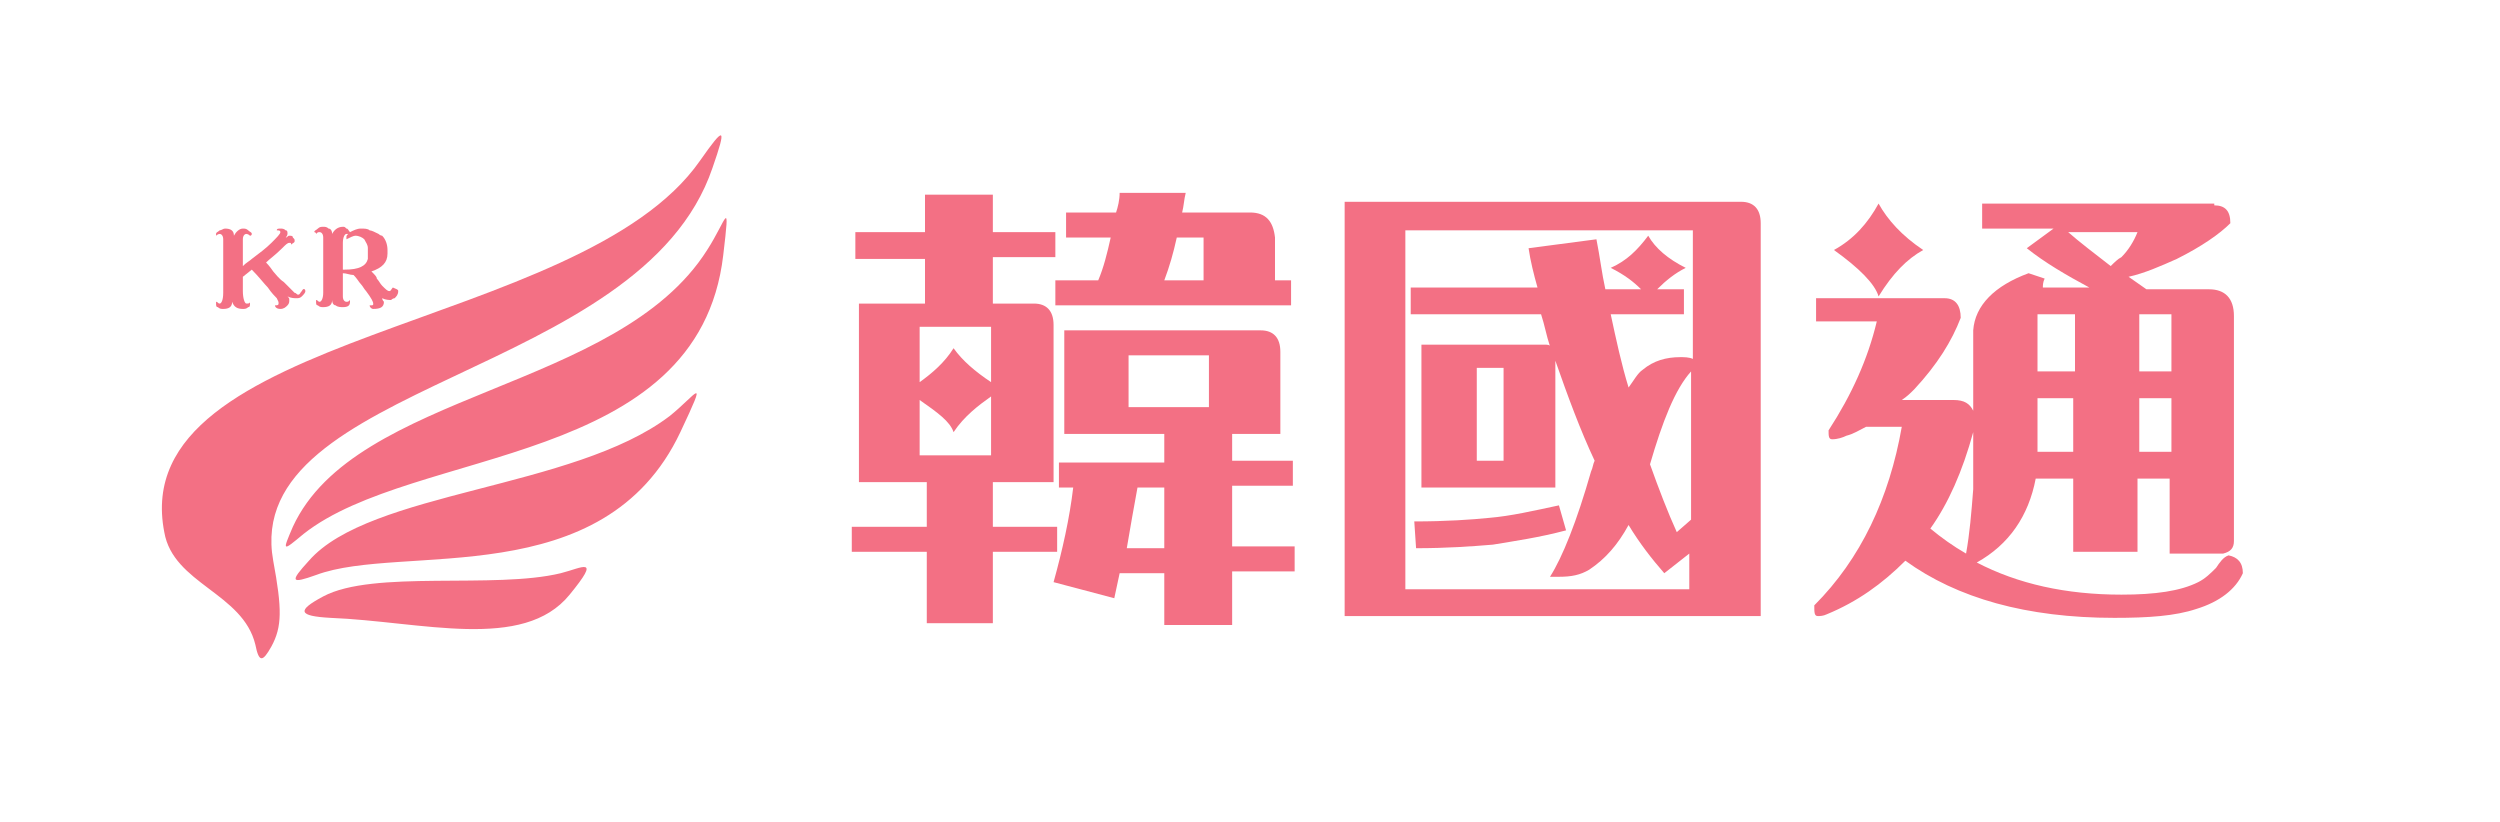
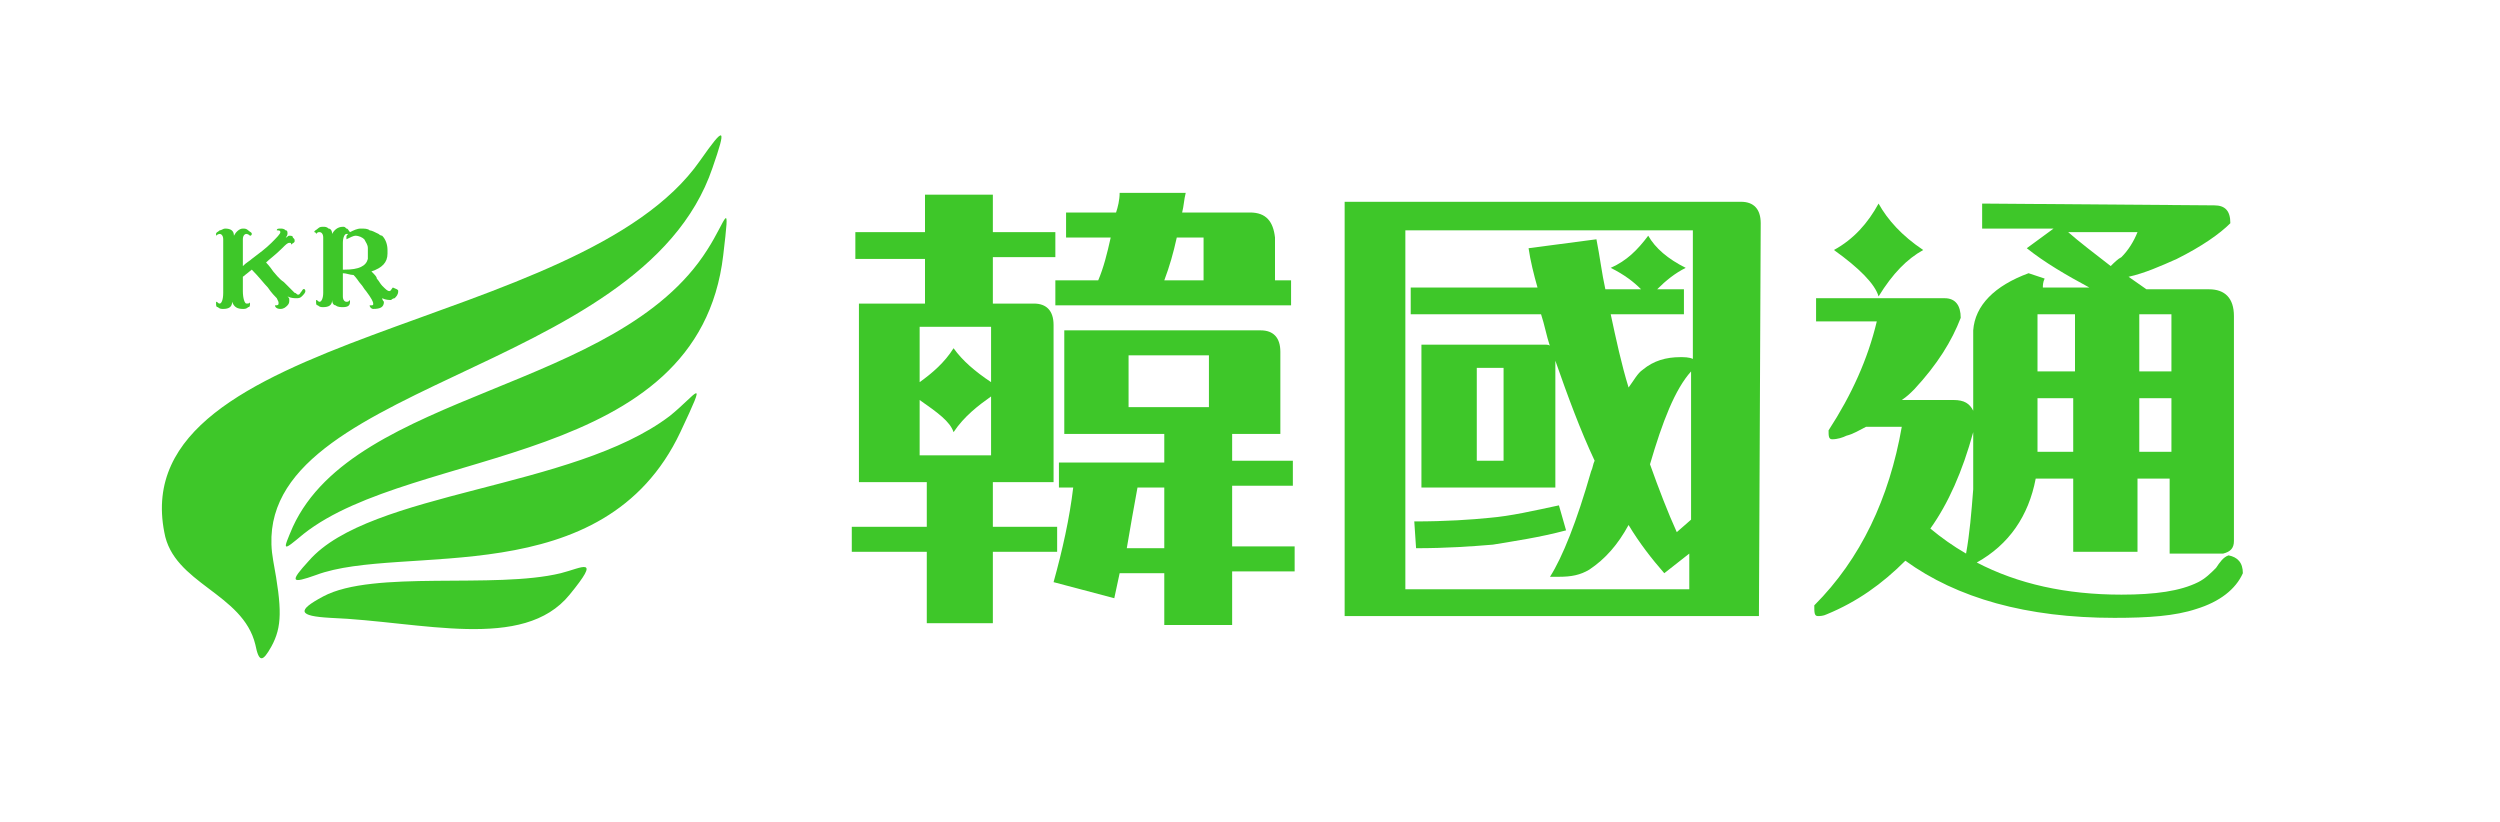
<svg xmlns="http://www.w3.org/2000/svg" version="1.1" id="圖層_1" x="0px" y="0px" viewBox="0 0 140 46" style="enable-background:new 0 0 140 46;" xml:space="preserve">
  <style type="text/css">
- 	.st0{fill:#F37084;}
+ 	.st0{fill:#3EC729;}
	.st1{enable-background:new    ;}
</style>
  <path class="st0" d="M17.3,31.4c3.4-3.9,14.8-4,20.2-8.1c1.5-1.2,2.2-2.5,0.6,0.9c-4.3,9.1-15.6,6.2-20.4,8  C16.3,32.7,16.2,32.6,17.3,31.4L17.3,31.4z M16.4,29.5c3.5-7.6,18.2-7.6,23.2-15.5c1.1-1.7,1.3-3.1,0.9,0.3  C39.1,26.2,23.2,25,17,29.9C15.8,30.9,15.8,30.9,16.4,29.5L16.4,29.5z M14.3,36.1c-0.7-2.9-4.6-3.4-5.1-6.3C7,18.5,32.5,18.6,39.2,9  c1.4-2,1.5-1.9,0.7,0.4c-4,11.8-26.4,12-24.6,22c0.5,2.7,0.5,3.7-0.1,4.8C14.7,37.1,14.5,37.1,14.3,36.1L14.3,36.1z M18.1,33.4  c2.8-1.5,9.6-0.4,13.3-1.3c1.2-0.3,2.3-1,0.5,1.2c-2.6,3.2-8.3,1.5-13.4,1.3C16.7,34.5,16.6,34.2,18.1,33.4L18.1,33.4z" />
  <g class="st1">
-     <path class="st0" d="M17.1,16.3c0,0.1-0.1,0.2-0.2,0.3c-0.1,0.1-0.2,0.1-0.3,0.1c-0.1,0-0.3,0-0.5-0.1c0.1,0.1,0.1,0.1,0.1,0.2   c0,0.1,0,0.2-0.1,0.3c-0.1,0.1-0.2,0.2-0.4,0.2c-0.2,0-0.3-0.1-0.3-0.2c0.1,0,0.2,0,0.2-0.1c0-0.1,0-0.1-0.1-0.3   c-0.1-0.1-0.3-0.3-0.5-0.6c-0.2-0.2-0.5-0.6-0.9-1l-0.5,0.4l0,0.8c0,0.4,0.1,0.7,0.2,0.7c0.1,0,0.2,0,0.2-0.1c0,0.1,0,0.1,0,0.1   c0,0.1,0,0.2-0.1,0.2c-0.1,0.1-0.2,0.1-0.3,0.1c-0.3,0-0.5-0.1-0.6-0.4c0,0.3-0.2,0.4-0.5,0.4c-0.1,0-0.2,0-0.3-0.1   c-0.1,0-0.1-0.1-0.1-0.2c0,0,0-0.1,0-0.1c0.1,0,0.1,0.1,0.2,0.1c0.1,0,0.2-0.2,0.2-0.6c0-0.1,0-0.2,0-0.5c0-0.2,0-0.4,0-0.5   c0-0.1,0-0.2,0-0.3c0-0.2,0-0.3,0-0.3c0-0.1,0-0.3,0-0.5s0-0.4,0-0.4c0-0.1,0-0.3,0-0.5c0-0.2-0.1-0.3-0.2-0.3c0,0-0.1,0-0.2,0.1   c0,0,0-0.1,0-0.1c0-0.1,0.1-0.1,0.2-0.2c0.1,0,0.2-0.1,0.3-0.1c0.3,0,0.5,0.1,0.5,0.4c0.1-0.2,0.3-0.4,0.5-0.4c0.1,0,0.2,0,0.3,0.1   c0.1,0.1,0.2,0.1,0.2,0.2c0,0,0,0.1-0.1,0.1c-0.1-0.1-0.2-0.1-0.2-0.1c-0.1,0-0.2,0.1-0.2,0.3c0,0,0,0.2,0,0.4c0,0.2,0,0.4,0,0.4   v0.7c0.2-0.2,0.4-0.3,0.5-0.4c0.4-0.3,0.8-0.6,1.1-0.9c0.3-0.3,0.5-0.5,0.5-0.6c0-0.1-0.1-0.1-0.2-0.1c0-0.1,0.1-0.1,0.2-0.1   c0.1,0,0.2,0,0.3,0.1c0.1,0,0.1,0.1,0.1,0.2c0,0,0,0.1-0.1,0.2c0.1,0,0.1-0.1,0.2-0.1c0.1,0,0.2,0,0.2,0.1c0.1,0.1,0.1,0.1,0.1,0.2   c0,0.1-0.1,0.1-0.2,0.2c0-0.1,0-0.1-0.1-0.1c-0.1,0-0.2,0.1-0.4,0.3c-0.4,0.4-0.7,0.6-0.9,0.8c0,0,0.2,0.2,0.4,0.5   c0.1,0.1,0.3,0.4,0.6,0.6c0.1,0.1,0.3,0.3,0.6,0.6c0.1,0,0.1,0.1,0.2,0.1c0.1,0,0.1-0.1,0.2-0.2C17,16.1,17.1,16.2,17.1,16.3z" />
-     <path class="st0" d="M22.3,16.3c0,0.2-0.1,0.3-0.2,0.4c-0.1,0-0.2,0.1-0.2,0.1c-0.1,0-0.3,0-0.5-0.1c0,0.1,0.1,0.2,0.1,0.2   c0,0.3-0.2,0.4-0.6,0.4c-0.1,0-0.2-0.1-0.2-0.2c0.2,0,0.2,0,0.2-0.1c0-0.1-0.1-0.3-0.4-0.7c-0.1-0.1-0.2-0.3-0.3-0.4   c-0.1-0.1-0.2-0.3-0.4-0.5c-0.2,0-0.4-0.1-0.6-0.1c0,0.2,0,0.4,0,0.4c0,0.1,0,0.3,0,0.5c0,0.3,0,0.4,0,0.4c0,0.2,0.1,0.3,0.2,0.3   c0.1,0,0.1,0,0.2-0.1c0,0,0,0.1,0,0.1c0,0.2-0.1,0.3-0.4,0.3c-0.1,0-0.3,0-0.4-0.1c-0.1,0-0.2-0.1-0.2-0.3c0,0.3-0.2,0.4-0.5,0.4   c-0.1,0-0.2,0-0.3-0.1c-0.1,0-0.1-0.1-0.1-0.2c0,0,0,0,0-0.1c0.1,0,0.1,0.1,0.2,0.1c0.1,0,0.2-0.2,0.2-0.5l0-0.7c0-0.1,0-0.2,0-0.4   c0-0.2,0-0.4,0-0.4c0-0.1,0-0.4,0-0.6c0-0.3,0-0.4,0-0.5c0-0.1,0-0.2,0-0.5c0-0.2-0.1-0.3-0.2-0.3c-0.1,0-0.1,0-0.2,0.1   c0-0.1-0.1-0.1-0.1-0.1c0-0.1,0.1-0.1,0.2-0.2c0.1-0.1,0.2-0.1,0.3-0.1c0.1,0,0.2,0,0.3,0.1c0.1,0,0.2,0.1,0.2,0.3   c0.1-0.2,0.3-0.4,0.6-0.4c0.1,0,0.1,0,0.2,0.1c0.1,0,0.1,0.1,0.2,0.2c0.2-0.1,0.4-0.2,0.6-0.2c0.2,0,0.4,0,0.5,0.1   c0.1,0,0.3,0.1,0.5,0.2c0,0,0.1,0.1,0.2,0.1c0.2,0.2,0.3,0.5,0.3,0.8c0,0,0,0.1,0,0.1c0,0,0,0.1,0,0.1c0,0.5-0.3,0.8-0.9,1   c0.2,0.2,0.3,0.3,0.3,0.4c0.1,0.1,0.2,0.3,0.3,0.4c0.2,0.2,0.3,0.3,0.4,0.3c0.1,0,0.1-0.1,0.2-0.2C22.2,16.2,22.3,16.2,22.3,16.3z    M20.6,14c0-0.1,0-0.1,0-0.1c0-0.2-0.1-0.3-0.2-0.5c-0.1-0.1-0.3-0.2-0.5-0.2c-0.1,0-0.3,0.1-0.5,0.2c0,0,0-0.1,0-0.1   c0-0.1,0-0.1,0.1-0.2c0,0-0.1,0-0.1,0c-0.1,0-0.2,0.2-0.2,0.5c0,0,0,0.2,0,0.4c0,0.3,0,0.4,0,0.5c0,0.1,0,0.3,0,0.6h0.1   c0.8,0,1.2-0.2,1.3-0.6C20.6,14.3,20.6,14.2,20.6,14z" />
+     <path class="st0" d="M17.1,16.3c0,0.1-0.1,0.2-0.2,0.3c-0.1,0.1-0.2,0.1-0.3,0.1c-0.1,0-0.3,0-0.5-0.1c0.1,0.1,0.1,0.1,0.1,0.2   s0,0.2-0.1,0.3c-0.1,0.1-0.2,0.2-0.4,0.2s-0.3-0.1-0.3-0.2c0.1,0,0.2,0,0.2-0.1s0-0.1-0.1-0.3c-0.1-0.1-0.3-0.3-0.5-0.6   c-0.2-0.2-0.5-0.6-0.9-1l-0.5,0.4v0.8c0,0.4,0.1,0.7,0.2,0.7c0.1,0,0.2,0,0.2-0.1c0,0.1,0,0.1,0,0.1c0,0.1,0,0.2-0.1,0.2   c-0.1,0.1-0.2,0.1-0.3,0.1c-0.3,0-0.5-0.1-0.6-0.4c0,0.3-0.2,0.4-0.5,0.4c-0.1,0-0.2,0-0.3-0.1c-0.1,0-0.1-0.1-0.1-0.2v-0.1   c0.1,0,0.1,0.1,0.2,0.1c0.1,0,0.2-0.2,0.2-0.6c0-0.1,0-0.2,0-0.5c0-0.2,0-0.4,0-0.5s0-0.2,0-0.3c0-0.2,0-0.3,0-0.3   c0-0.1,0-0.3,0-0.5s0-0.4,0-0.4c0-0.1,0-0.3,0-0.5s-0.1-0.3-0.2-0.3c0,0-0.1,0-0.2,0.1v-0.1c0-0.1,0.1-0.1,0.2-0.2   c0.1,0,0.2-0.1,0.3-0.1c0.3,0,0.5,0.1,0.5,0.4c0.1-0.2,0.3-0.4,0.5-0.4c0.1,0,0.2,0,0.3,0.1s0.2,0.1,0.2,0.2c0,0,0,0.1-0.1,0.1   c-0.1-0.1-0.2-0.1-0.2-0.1c-0.1,0-0.2,0.1-0.2,0.3c0,0,0,0.2,0,0.4s0,0.4,0,0.4v0.7c0.2-0.2,0.4-0.3,0.5-0.4   c0.4-0.3,0.8-0.6,1.1-0.9c0.3-0.3,0.5-0.5,0.5-0.6s-0.1-0.1-0.2-0.1c0-0.1,0.1-0.1,0.2-0.1c0.1,0,0.2,0,0.3,0.1   c0.1,0,0.1,0.1,0.1,0.2c0,0,0,0.1-0.1,0.2c0.1,0,0.1-0.1,0.2-0.1s0.2,0,0.2,0.1c0.1,0.1,0.1,0.1,0.1,0.2c0,0.1-0.1,0.1-0.2,0.2   c0-0.1,0-0.1-0.1-0.1s-0.2,0.1-0.4,0.3c-0.4,0.4-0.7,0.6-0.9,0.8c0,0,0.2,0.2,0.4,0.5c0.1,0.1,0.3,0.4,0.6,0.6   c0.1,0.1,0.3,0.3,0.6,0.6c0.1,0,0.1,0.1,0.2,0.1s0.1-0.1,0.2-0.2C17,16.1,17.1,16.2,17.1,16.3z" />
+     <path class="st0" d="M22.3,16.3c0,0.2-0.1,0.3-0.2,0.4c-0.1,0-0.2,0.1-0.2,0.1c-0.1,0-0.3,0-0.5-0.1c0,0.1,0.1,0.2,0.1,0.2   c0,0.3-0.2,0.4-0.6,0.4c-0.1,0-0.2-0.1-0.2-0.2c0.2,0,0.2,0,0.2-0.1s-0.1-0.3-0.4-0.7c-0.1-0.1-0.2-0.3-0.3-0.4   c-0.1-0.1-0.2-0.3-0.4-0.5c-0.2,0-0.4-0.1-0.6-0.1c0,0.2,0,0.4,0,0.4c0,0.1,0,0.3,0,0.5c0,0.3,0,0.4,0,0.4c0,0.2,0.1,0.3,0.2,0.3   s0.1,0,0.2-0.1v0.1c0,0.2-0.1,0.3-0.4,0.3c-0.1,0-0.3,0-0.4-0.1c-0.1,0-0.2-0.1-0.2-0.3c0,0.3-0.2,0.4-0.5,0.4   c-0.1,0-0.2,0-0.3-0.1c-0.1,0-0.1-0.1-0.1-0.2c0,0,0,0,0-0.1c0.1,0,0.1,0.1,0.2,0.1s0.2-0.2,0.2-0.5v-0.7c0-0.1,0-0.2,0-0.4   s0-0.4,0-0.4c0-0.1,0-0.4,0-0.6c0-0.3,0-0.4,0-0.5s0-0.2,0-0.5c0-0.2-0.1-0.3-0.2-0.3s-0.1,0-0.2,0.1c0-0.1-0.1-0.1-0.1-0.1   c0-0.1,0.1-0.1,0.2-0.2c0.1-0.1,0.2-0.1,0.3-0.1c0.1,0,0.2,0,0.3,0.1c0.1,0,0.2,0.1,0.2,0.3c0.1-0.2,0.3-0.4,0.6-0.4   c0.1,0,0.1,0,0.2,0.1c0.1,0,0.1,0.1,0.2,0.2c0.2-0.1,0.4-0.2,0.6-0.2s0.4,0,0.5,0.1c0.1,0,0.3,0.1,0.5,0.2c0,0,0.1,0.1,0.2,0.1   c0.2,0.2,0.3,0.5,0.3,0.8v0.1v0.1c0,0.5-0.3,0.8-0.9,1c0.2,0.2,0.3,0.3,0.3,0.4c0.1,0.1,0.2,0.3,0.3,0.4c0.2,0.2,0.3,0.3,0.4,0.3   s0.1-0.1,0.2-0.2C22.2,16.2,22.3,16.2,22.3,16.3z M20.6,14c0-0.1,0-0.1,0-0.1c0-0.2-0.1-0.3-0.2-0.5c-0.1-0.1-0.3-0.2-0.5-0.2   c-0.1,0-0.3,0.1-0.5,0.2v-0.1c0-0.1,0-0.1,0.1-0.2h-0.1c-0.1,0-0.2,0.2-0.2,0.5c0,0,0,0.2,0,0.4c0,0.3,0,0.4,0,0.5s0,0.3,0,0.6h0.1   c0.8,0,1.2-0.2,1.3-0.6C20.6,14.3,20.6,14.2,20.6,14z" />
  </g>
  <g class="st1">
-     <path class="st0" d="M47.9,13h3.9v-2.1h3.8V13h3.5v1.4h-3.5V17h2.3c0.7,0,1.1,0.4,1.1,1.2V27h-3.4v2.5h3.6v1.4h-3.6v4h-3.7v-4h-4.2   v-1.4h4.2V27h-3.8V17h3.7v-2.5h-3.9V13z M51.5,18.4v3c0.7-0.5,1.4-1.1,1.9-1.9c0.5,0.7,1.2,1.3,2.1,1.9v-3.1H51.5z M51.5,22.4v3.1   h4v-3.3c-0.7,0.5-1.5,1.1-2.1,2C53.2,23.6,52.5,23.1,51.5,22.4z M65.2,24.3h-5.6v-5.8h11c0.7,0,1.1,0.4,1.1,1.2v4.6H69v1.5h3.4v1.4   H69v3.4h3.5v1.4H69V35h-3.8v-2.9h-2.5c-0.1,0.5-0.2,0.9-0.3,1.4L59,32.6c0.5-1.8,0.9-3.6,1.1-5.3h-0.8v-1.4h5.9V24.3z M59.1,15.7   h2.4c0.3-0.7,0.5-1.5,0.7-2.4h-2.5v-1.4h2.8c0.1-0.3,0.2-0.7,0.2-1.1h3.7c-0.1,0.4-0.1,0.7-0.2,1.1H70c0.9,0,1.3,0.5,1.4,1.4v2.4   h0.9v1.4H59.1V15.7z M63.7,27.3c-0.2,1.1-0.4,2.2-0.6,3.4h2.1v-3.4H63.7z M63.2,19.9v2.9h4.5v-2.9H63.2z M65.9,13.3   c-0.2,0.9-0.4,1.6-0.7,2.4h2.2v-2.4H65.9z" />
-     <path class="st0" d="M98.5,34.5H75.3V11.3h22.2c0.7,0,1.1,0.4,1.1,1.2V34.5z M79.2,16.1h6.9c-0.2-0.7-0.4-1.5-0.5-2.2l3.8-0.5   c0.2,1,0.3,1.9,0.5,2.8h2c-0.4-0.4-0.9-0.8-1.7-1.2c0.9-0.4,1.5-1,2.1-1.8c0.4,0.7,1.1,1.3,2.1,1.8c-0.6,0.3-1.1,0.7-1.6,1.2h1.5   v1.4h-4.1c0.3,1.4,0.6,2.8,1,4.1c0.3-0.4,0.5-0.8,0.8-1c0.6-0.5,1.3-0.7,2.1-0.7c0.2,0,0.5,0,0.7,0.1v-7.2H78.7V33h15.9V31   l-1.4,1.1c-0.7-0.8-1.4-1.7-2-2.7c-0.6,1.1-1.3,1.9-2.2,2.5c-0.5,0.3-1,0.4-1.7,0.4h-0.5c0.7-1.1,1.5-3.1,2.3-5.9   c0.1-0.2,0.1-0.4,0.2-0.6c-0.8-1.7-1.5-3.6-2.2-5.6v7.1h-7.5v-8h6.9c0.1,0,0.3,0,0.3,0.1c-0.2-0.6-0.3-1.2-0.5-1.8h-7.3V16.1z    M87.3,28.3l0.4,1.4c-1.5,0.4-2.9,0.6-4.1,0.8c-1.2,0.1-2.6,0.2-4.3,0.2l-0.1-1.5c1.8,0,3.2-0.1,4.2-0.2   C84.6,28.9,85.9,28.6,87.3,28.3z M82.7,20.6v5.2h1.5v-5.2H82.7z M94.7,20.8c-0.9,1-1.6,2.8-2.3,5.2c0.5,1.4,1,2.7,1.5,3.8l0.8-0.7   V20.8z" />
-     <path class="st0" d="M124,11.5c0.6,0,0.9,0.3,0.9,1c-0.6,0.6-1.6,1.3-3,2c-0.9,0.4-1.8,0.8-2.7,1c0.3,0.2,0.7,0.5,1,0.7h3.5   c0.9,0,1.4,0.5,1.4,1.5v12.6c0,0.4-0.2,0.6-0.6,0.7h-3v-4.2h-1.8v4.1h-3.6v-4.1H114c-0.4,2.1-1.5,3.7-3.3,4.7   c2.3,1.2,5,1.8,8.1,1.8c1.9,0,3.3-0.2,4.3-0.7c0.4-0.2,0.7-0.5,1-0.8c0.2-0.3,0.4-0.6,0.7-0.7c0.5,0.1,0.8,0.4,0.8,1   c-0.4,0.9-1.3,1.6-2.6,2c-1.2,0.4-2.7,0.5-4.6,0.5c-4.9,0-8.8-1.1-11.7-3.2c-1.3,1.3-2.7,2.3-4.4,3c-0.2,0.1-0.4,0.1-0.5,0.1   c-0.2,0-0.2-0.2-0.2-0.6c2.6-2.6,4.2-6,4.9-10h-2c-0.4,0.2-0.7,0.4-1.1,0.5c-0.2,0.1-0.5,0.2-0.8,0.2c-0.2,0-0.2-0.2-0.2-0.5   c1.3-2,2.2-4,2.7-6.1h-3.4v-1.3h7.2c0.6,0,0.9,0.4,0.9,1.1c-0.5,1.3-1.3,2.6-2.6,4c-0.2,0.2-0.4,0.4-0.7,0.6h2.9   c0.6,0,0.9,0.2,1.1,0.6v-4.5c0.1-1.4,1.2-2.5,3.1-3.2l0.9,0.3c-0.1,0.2-0.1,0.4-0.1,0.5h2.6c-1.3-0.7-2.5-1.4-3.5-2.2l1.5-1.1h-4   v-1.4H124z M105.2,11.4c0.5,0.9,1.3,1.8,2.5,2.6c-0.9,0.5-1.7,1.3-2.5,2.6c-0.2-0.7-1.1-1.6-2.5-2.6   C103.8,13.4,104.6,12.5,105.2,11.4z M108.1,29.6c0.6,0.5,1.3,1,2,1.4c0.2-1.1,0.3-2.3,0.4-3.6v-3.2   C109.9,26.4,109.1,28.2,108.1,29.6z M114.1,17.6v3.2h2.1v-3.2H114.1z M114.1,22.3l0,3h2v-3H114.1z M115.7,12.9   c0.8,0.7,1.6,1.3,2.5,2c0.2-0.2,0.4-0.4,0.6-0.5c0.4-0.4,0.7-0.9,0.9-1.4H115.7z M119.8,17.6v3.2h1.8v-3.2H119.8z M119.8,22.3v3   h1.8v-3H119.8z" />
+     <path class="st0" d="M47.9,13h3.9v-2.1h3.8V13h3.5v1.4h-3.5V17h2.3c0.7,0,1.1,0.4,1.1,1.2V27h-3.4v2.5h3.6v1.4h-3.6v4h-3.7v-4h-4.2   v-1.4h4.2V27h-3.8V17h3.7v-2.5h-3.9C47.9,14.5,47.9,13,47.9,13z M51.5,18.4v3c0.7-0.5,1.4-1.1,1.9-1.9c0.5,0.7,1.2,1.3,2.1,1.9   v-3.1h-4V18.4z M51.5,22.4v3.1h4v-3.3c-0.7,0.5-1.5,1.1-2.1,2C53.2,23.6,52.5,23.1,51.5,22.4z M65.2,24.3h-5.6v-5.8h11   c0.7,0,1.1,0.4,1.1,1.2v4.6H69v1.5h3.4v1.4H69v3.4h3.5V32H69v3h-3.8v-2.9h-2.5c-0.1,0.5-0.2,0.9-0.3,1.4L59,32.6   c0.5-1.8,0.9-3.6,1.1-5.3h-0.8v-1.4h5.9V24.3z M59.1,15.7h2.4c0.3-0.7,0.5-1.5,0.7-2.4h-2.5v-1.4h2.8c0.1-0.3,0.2-0.7,0.2-1.1h3.7   c-0.1,0.4-0.1,0.7-0.2,1.1H70c0.9,0,1.3,0.5,1.4,1.4v2.4h0.9v1.4H59.1V15.7z M63.7,27.3c-0.2,1.1-0.4,2.2-0.6,3.4h2.1v-3.4H63.7z    M63.2,19.9v2.9h4.5v-2.9H63.2z M65.9,13.3c-0.2,0.9-0.4,1.6-0.7,2.4h2.2v-2.4C67.4,13.3,65.9,13.3,65.9,13.3z" />
+     <path class="st0" d="M98.5,34.5H75.3V11.3h22.2c0.7,0,1.1,0.4,1.1,1.2L98.5,34.5L98.5,34.5z M79.2,16.1h6.9   c-0.2-0.7-0.4-1.5-0.5-2.2l3.8-0.5c0.2,1,0.3,1.9,0.5,2.8h2c-0.4-0.4-0.9-0.8-1.7-1.2c0.9-0.4,1.5-1,2.1-1.8   c0.4,0.7,1.1,1.3,2.1,1.8c-0.6,0.3-1.1,0.7-1.6,1.2h1.5v1.4h-4.1c0.3,1.4,0.6,2.8,1,4.1c0.3-0.4,0.5-0.8,0.8-1   c0.6-0.5,1.3-0.7,2.1-0.7c0.2,0,0.5,0,0.7,0.1v-7.2H78.7V33h15.9v-2l-1.4,1.1c-0.7-0.8-1.4-1.7-2-2.7c-0.6,1.1-1.3,1.9-2.2,2.5   c-0.5,0.3-1,0.4-1.7,0.4h-0.5c0.7-1.1,1.5-3.1,2.3-5.9c0.1-0.2,0.1-0.4,0.2-0.6c-0.8-1.7-1.5-3.6-2.2-5.6v7.1h-7.5v-8h6.9   c0.1,0,0.3,0,0.3,0.1c-0.2-0.6-0.3-1.2-0.5-1.8H79v-1.5H79.2z M87.3,28.3l0.4,1.4c-1.5,0.4-2.9,0.6-4.1,0.8   c-1.2,0.1-2.6,0.2-4.3,0.2l-0.1-1.5c1.8,0,3.2-0.1,4.2-0.2C84.6,28.9,85.9,28.6,87.3,28.3z M82.7,20.6v5.2h1.5v-5.2   C84.2,20.6,82.7,20.6,82.7,20.6z M94.7,20.8c-0.9,1-1.6,2.8-2.3,5.2c0.5,1.4,1,2.7,1.5,3.8l0.8-0.7V20.8z" />
+     <path class="st0" d="M124,11.5c0.6,0,0.9,0.3,0.9,1c-0.6,0.6-1.6,1.3-3,2c-0.9,0.4-1.8,0.8-2.7,1c0.3,0.2,0.7,0.5,1,0.7h3.5   c0.9,0,1.4,0.5,1.4,1.5v12.6c0,0.4-0.2,0.6-0.6,0.7h-3v-4.2h-1.8v4.1h-3.6v-4.1H114c-0.4,2.1-1.5,3.7-3.3,4.7   c2.3,1.2,5,1.8,8.1,1.8c1.9,0,3.3-0.2,4.3-0.7c0.4-0.2,0.7-0.5,1-0.8c0.2-0.3,0.4-0.6,0.7-0.7c0.5,0.1,0.8,0.4,0.8,1   c-0.4,0.9-1.3,1.6-2.6,2c-1.2,0.4-2.7,0.5-4.6,0.5c-4.9,0-8.8-1.1-11.7-3.2c-1.3,1.3-2.7,2.3-4.4,3c-0.2,0.1-0.4,0.1-0.5,0.1   c-0.2,0-0.2-0.2-0.2-0.6c2.6-2.6,4.2-6,4.9-10h-2c-0.4,0.2-0.7,0.4-1.1,0.5c-0.2,0.1-0.5,0.2-0.8,0.2c-0.2,0-0.2-0.2-0.2-0.5   c1.3-2,2.2-4,2.7-6.1h-3.4v-1.3h7.2c0.6,0,0.9,0.4,0.9,1.1c-0.5,1.3-1.3,2.6-2.6,4c-0.2,0.2-0.4,0.4-0.7,0.6h2.9   c0.6,0,0.9,0.2,1.1,0.6v-4.5c0.1-1.4,1.2-2.5,3.1-3.2l0.9,0.3c-0.1,0.2-0.1,0.4-0.1,0.5h2.6c-1.3-0.7-2.5-1.4-3.5-2.2l1.5-1.1h-4   v-1.4L124,11.5L124,11.5z M105.2,11.4c0.5,0.9,1.3,1.8,2.5,2.6c-0.9,0.5-1.7,1.3-2.5,2.6c-0.2-0.7-1.1-1.6-2.5-2.6   C103.8,13.4,104.6,12.5,105.2,11.4z M108.1,29.6c0.6,0.5,1.3,1,2,1.4c0.2-1.1,0.3-2.3,0.4-3.6v-3.2   C109.9,26.4,109.1,28.2,108.1,29.6z M114.1,17.6v3.2h2.1v-3.2H114.1z M114.1,22.3v3h2v-3H114.1z M115.7,12.9c0.8,0.7,1.6,1.3,2.5,2   c0.2-0.2,0.4-0.4,0.6-0.5c0.4-0.4,0.7-0.9,0.9-1.4h-4V12.9z M119.8,17.6v3.2h1.8v-3.2H119.8z M119.8,22.3v3h1.8v-3H119.8z" />
  </g>
</svg>
